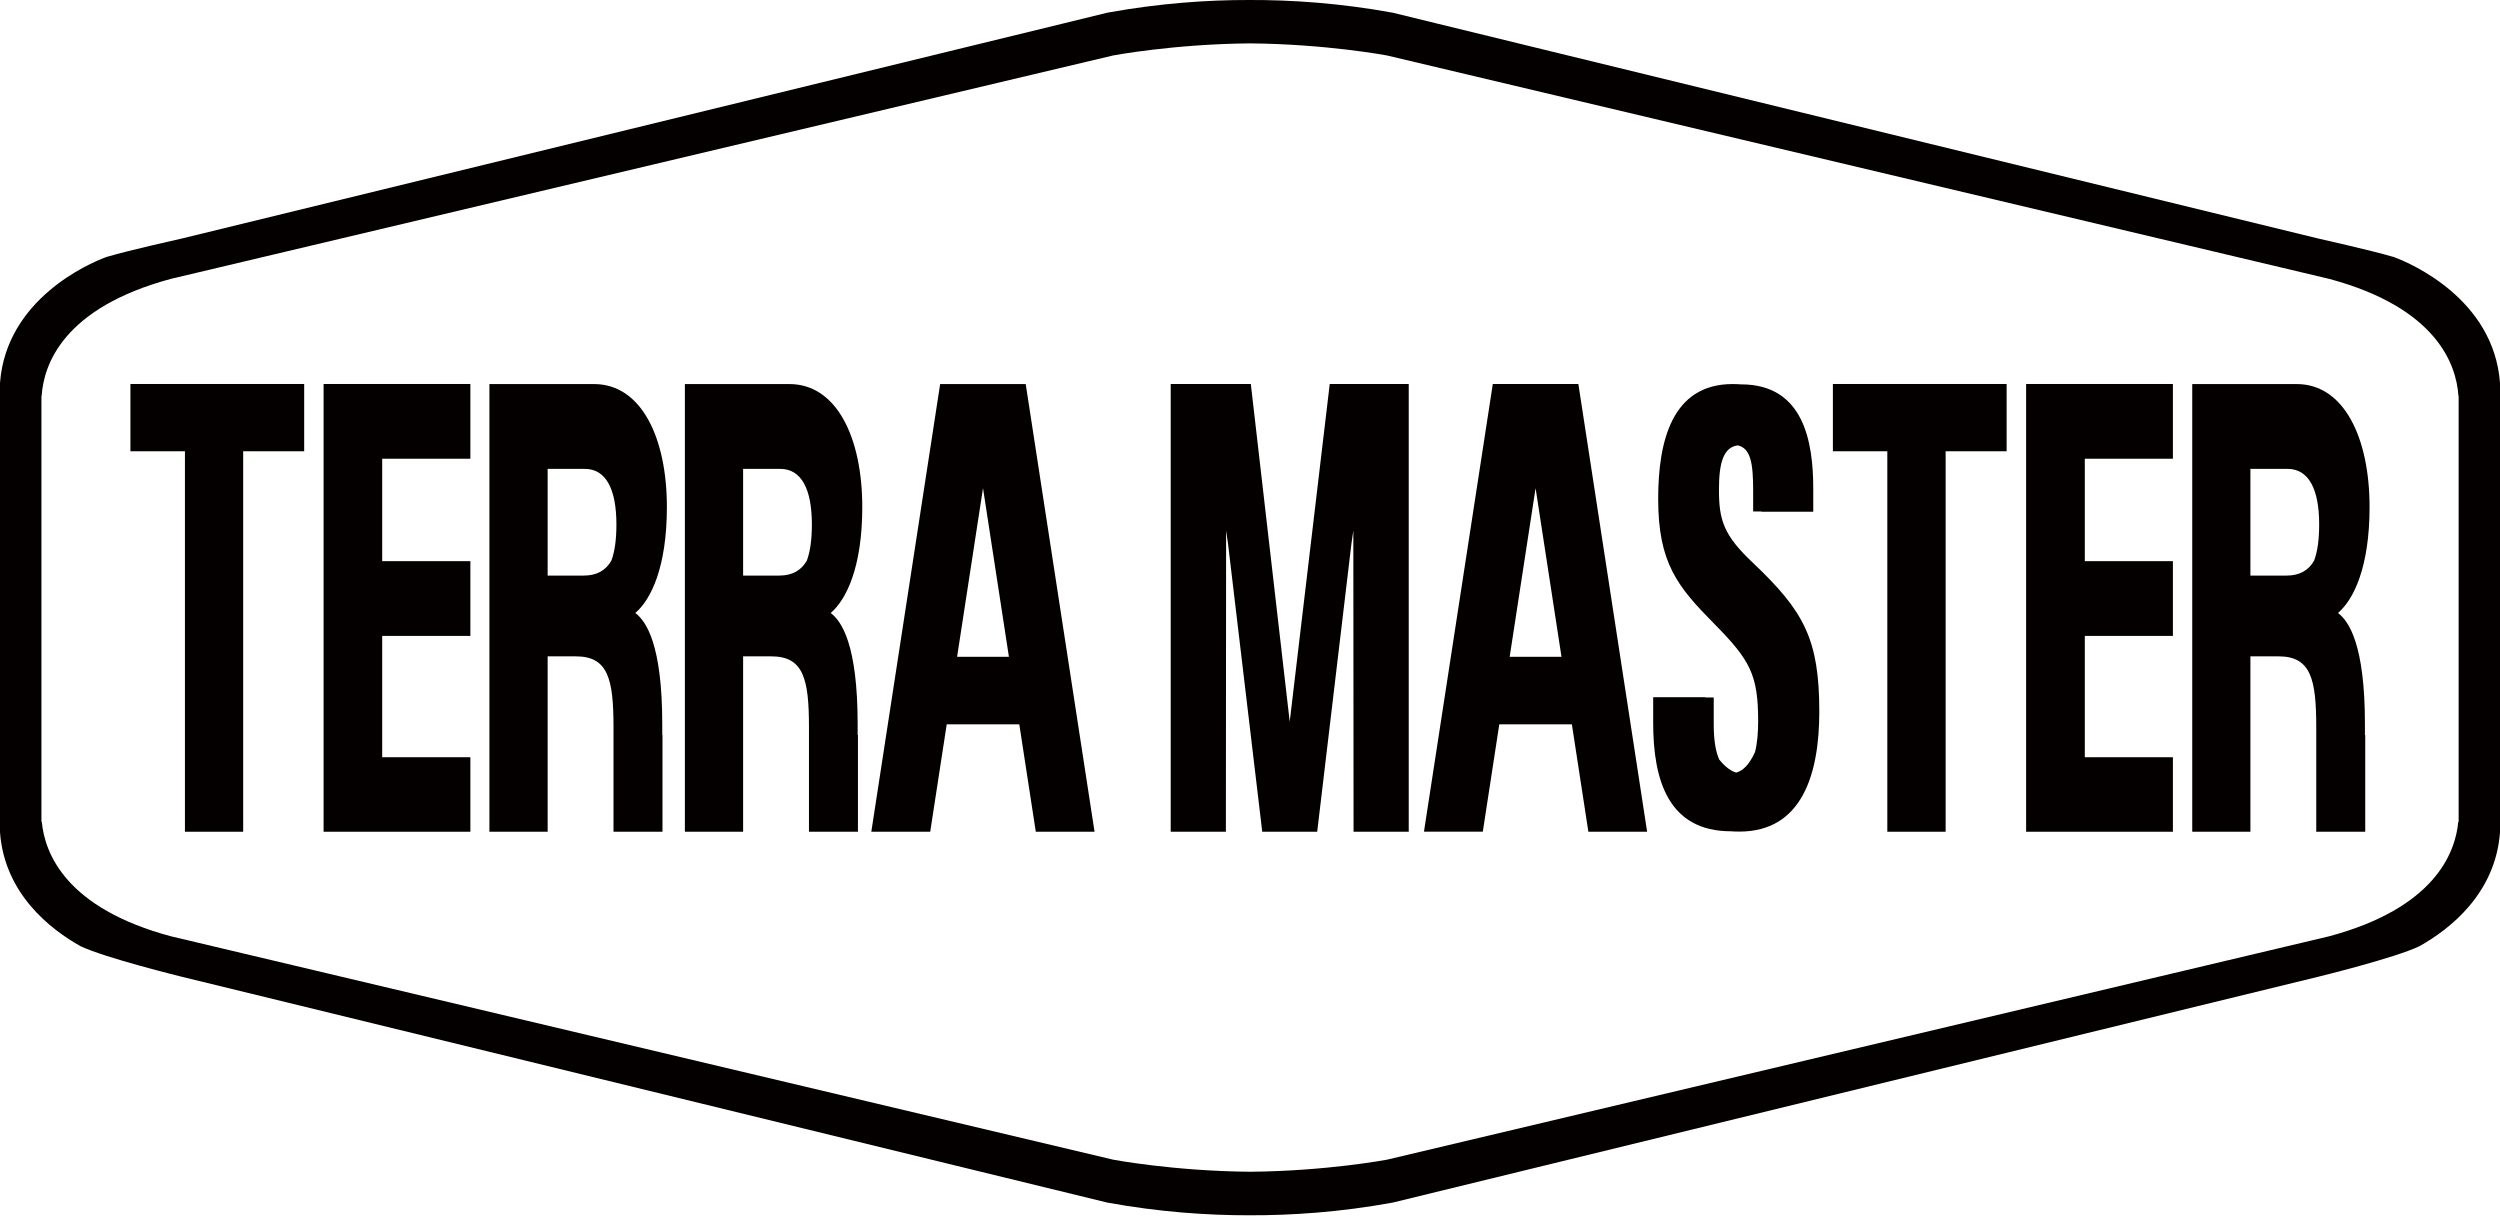
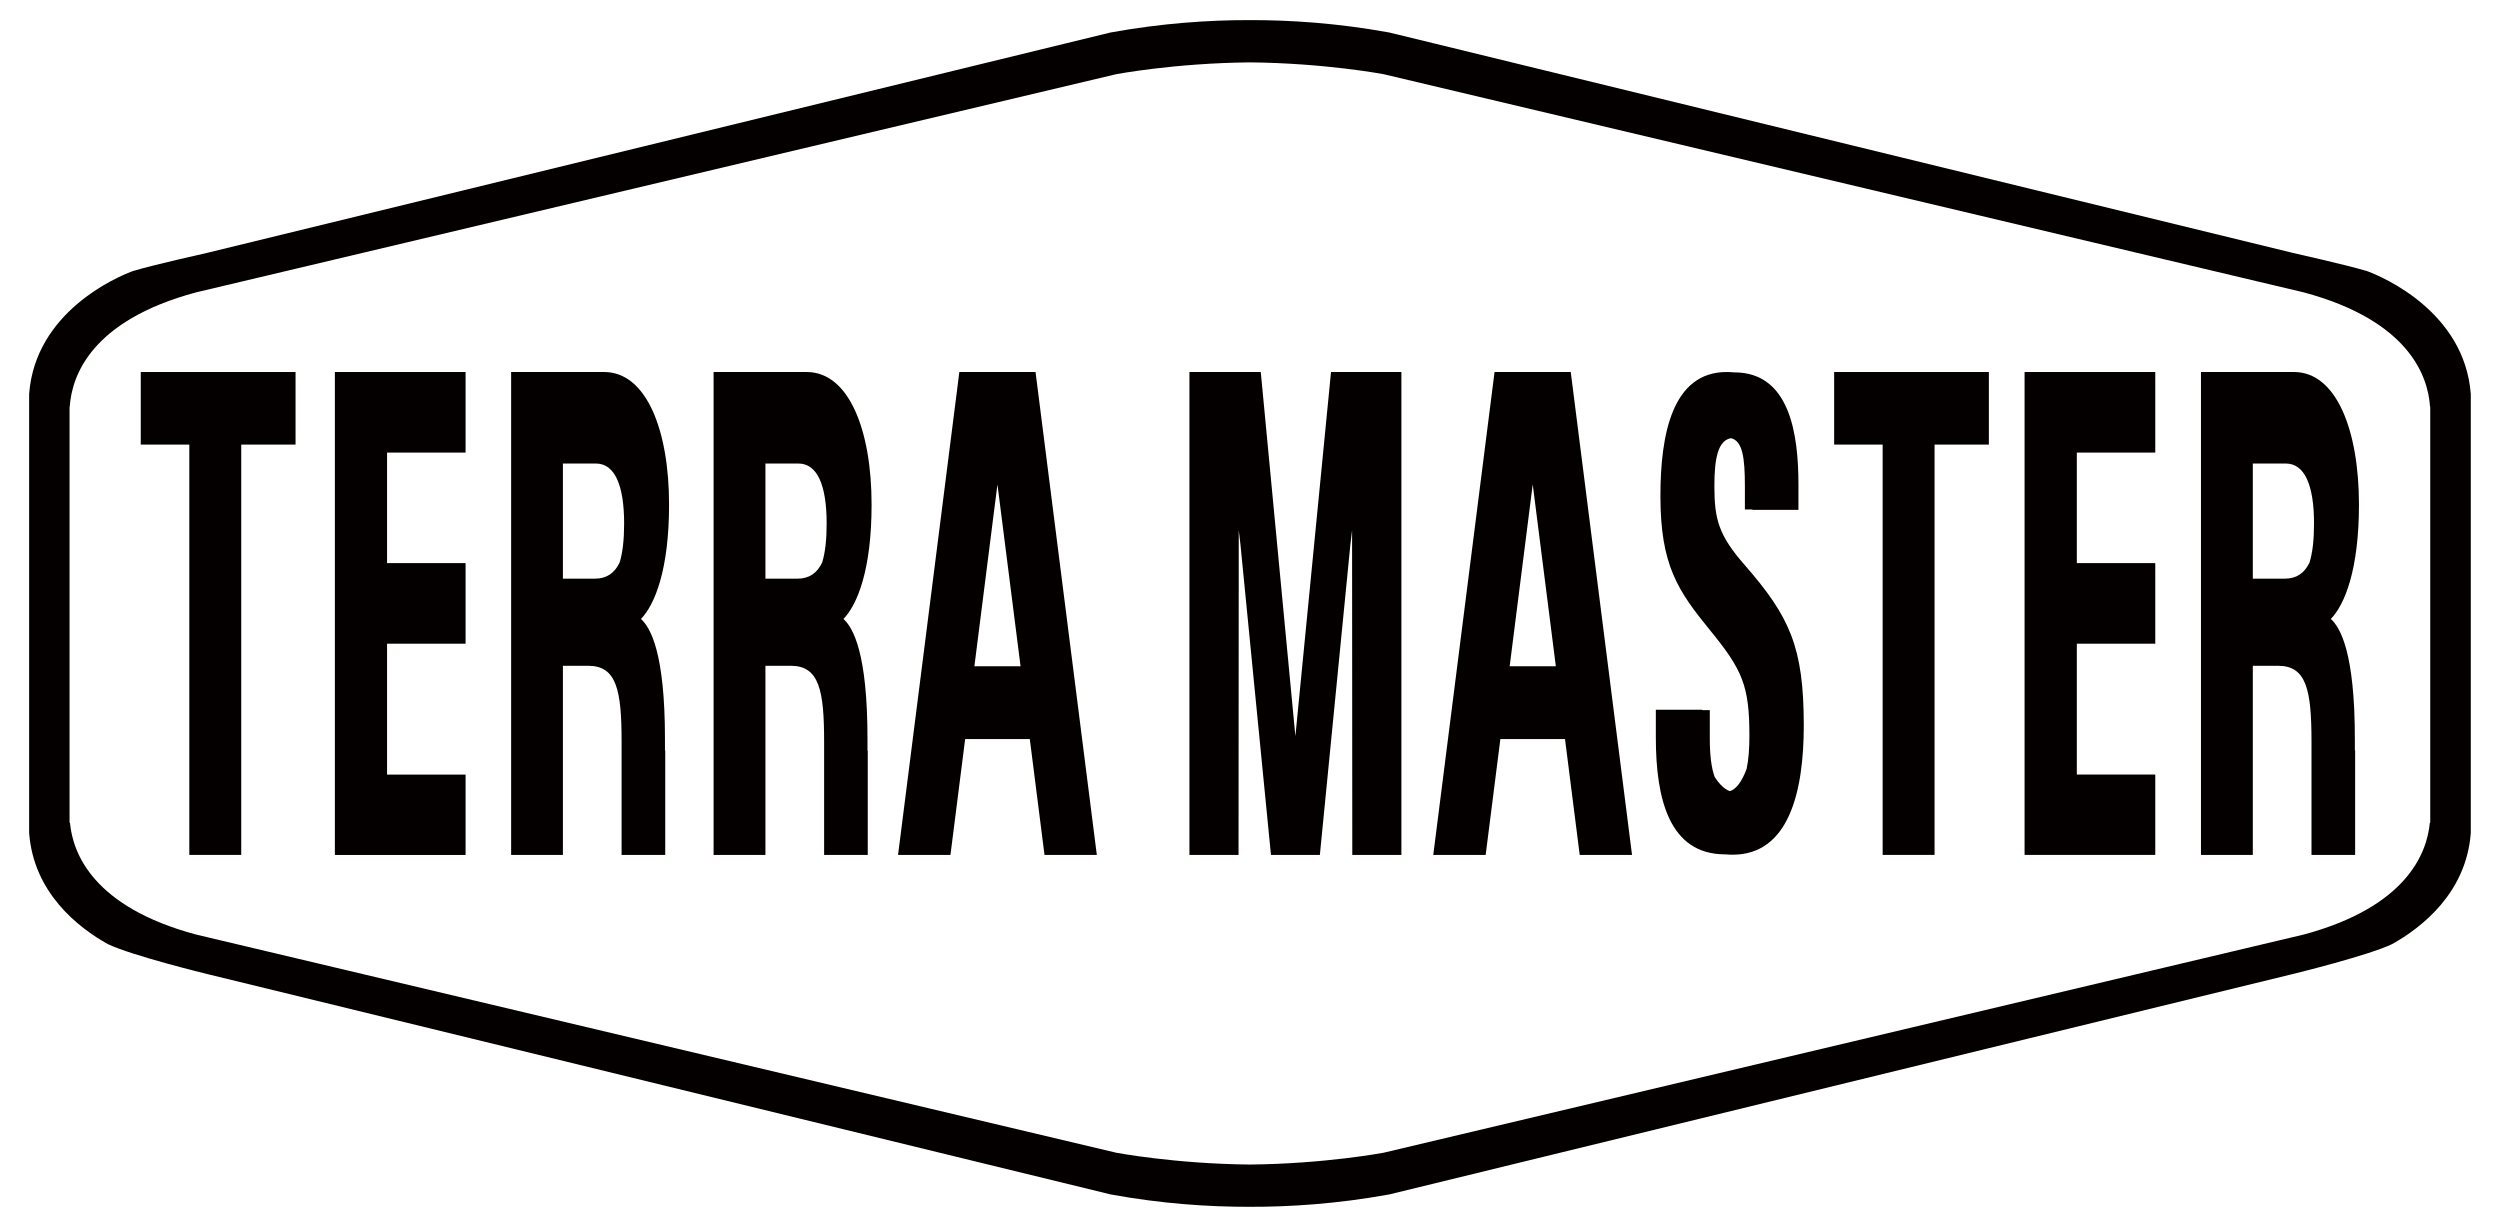
- <svg xmlns="http://www.w3.org/2000/svg" version="1.1" id="图层_1" x="0px" y="0px" viewBox="0 0 3348.4 1627.6" style="enable-background:new 0 0 3348.4 1627.6;" xml:space="preserve">
+ <svg xmlns="http://www.w3.org/2000/svg" version="1.1" id="图层_1" x="0px" y="0px" viewBox="0 0 3655.1 1776.8" style="enable-background:new 0 0 3655.1 1776.8;" xml:space="preserve">
  <style type="text/css">
	.st0{fill:#040000;}
	.st1{fill:#E71F19;}
+ 	.st2{fill:none;}
</style>
-   <path class="st0" d="M3208.1,345L3208.1,345C3208.1,344.9,3208.1,344.9,3208.1,345c-1.9-0.7-3-1.1-3-1.1l-1.7-0.4  c-25.3-7.6-98.7-24.1-98.7-24.1L1925.8,31.8L1865.3,17c-70.6-12.9-135.8-17.2-192.1-17c-55.8-0.1-120.3,4.3-190.1,17l-60.5,14.8  L243.8,319.4c0,0-73.4,16.4-98.7,24.1l-1.7,0.4c0,0-1.1,0.4-3,1.1c0,0,0,0,0,0l0,0C120.6,352.5,8.4,400,0,512.9v236.9v212v153  c6.1,82.3,67.5,129.9,107.9,152.5c32.8,15.7,134.4,40.6,136.7,41.2l1238.5,302.2c69.8,12.7,134.2,17.1,190.1,17  c56.3,0.2,121.5-4.1,192.1-17l1238.5-302.2c2.3-0.6,103.9-25.4,136.7-41.2c40.4-22.6,101.8-70.2,107.9-152.5v-153v-212V512.9  C3340.1,400,3227.9,352.5,3208.1,345z M3293,1091.7v9.1h-0.5c-4,42.5-32.5,115.5-172.8,153.2l-1261.9,299.2  c0,0-80.7,15.3-183.5,16.2c-102.7-0.9-183.4-16.2-183.4-16.2L228.8,1254C88.5,1216.3,60,1143.3,56,1100.8h-0.5v-9.1  c0-1.7,0-3.3,0-4.8V540.7c0-1.5,0-3.1,0-4.8v-5.8h0.3c2.8-42,29-117.8,173.1-156.6L1490.8,74.3c0,0,80.7-15.3,183.4-16.2  c102.7,0.9,183.5,16.2,183.5,16.2l1261.9,299.2c144,38.7,170.3,114.6,173.1,156.6h0.3v5.8c0,1.7,0,3.3,0,4.8v546.1  C3293,1088.4,3293,1090,3293,1091.7z" />
-   <path class="st0" d="M1660.2,823.4" />
-   <path class="st0" d="M1681.2,814.3" />
-   <path class="st0" d="M2263.6,976.4" />
-   <polygon class="st0" points="433.4,514.3 630,514.3 630,614.4 511.9,614.4 511.9,751.6 630,751.6 630,851.7 511.9,851.7   511.9,1014.2 630,1014.2 630,1114 433.4,1114 " />
-   <polygon class="st0" points="2713.7,514.3 2910.3,514.3 2910.3,614.4 2792.3,614.4 2792.3,751.6 2910.3,751.6 2910.3,851.7   2792.3,851.7 2792.3,1014.2 2910.3,1014.2 2910.3,1114 2713.7,1114 " />
-   <path class="st0" d="M2348.2,754.2c-39.8-37.4-45.9-57.5-45.9-98.5c0-35.9,6-56.6,25.2-59.2c17.2,3.9,20.6,23.9,20.6,59.9V685h11.3  v0.4h69.2v-31c0-63.1-12.9-139.5-96.5-139.6c-0.3,0-0.6,0-0.9,0c-3.4-0.3-6.8-0.4-10.5-0.4c-81.7-0.1-99.8,77.2-99.8,153.8  c0,86,26,117.6,74.8,167c48.6,49.2,59.1,68.6,59.1,131c0,15.1-1.2,29.4-4.2,41.1c-8.1,17.8-17,25.5-25.3,27.5  c-10.3-3.1-18.8-12.6-22.7-17.6c-5-11.3-7.3-27-7.3-47.1v-35.9H2284v-0.4h-69.8v34.5c0,76.6,20.4,145.1,104.2,145.1c0,0,0.1,0,0.1,0  c3.6,0.3,7.4,0.4,11.2,0.4c84.5,0,107-78.1,107-160.6C2436.7,855.9,2416,818.6,2348.2,754.2z" />
-   <path class="st0" d="M1237,991.3" />
-   <path class="st1" d="M1681.2,814.3" />
-   <path class="st0" d="M733.5,1114V879.1h37.9c43,0,50.3,30.4,50.3,94.6v8.6c0,1,0,1.8,0,2.8l0,0V1114h65.6V984.4H887v-14.2  c0-107.4-21.7-138.3-36.1-149.2c21-17.9,42.3-61.4,42.3-141.9c0-92.6-34.1-164.7-97.6-164.7H670.3h-2.6h-12.2V1114H733.5z   M733.5,628h49.7c28.2,0,42.4,26.7,42.4,74.5c0,20.1-2.2,36.2-6.8,48.5c-7.6,13.1-19.6,19.9-36.8,19.9h-48.5V628z" />
-   <path class="st0" d="M995.3,1114V879.1h37.9c43,0,50.3,30.4,50.3,94.6v8.6c0,1,0,1.8,0,2.8l0,0V1114h65.6V984.4h-0.4v-14.2  c0-107.4-21.7-138.3-36.1-149.2c21-17.9,42.3-61.4,42.3-141.9c0-92.6-34.1-164.7-97.6-164.7H932.1h-2.6h-12.2V1114H995.3z   M995.3,628h49.7c28.2,0,42.4,26.7,42.4,74.5c0,20.1-2.2,36.2-6.8,48.5c-7.6,13.1-19.6,19.9-36.8,19.9h-48.5V628z" />
-   <path class="st0" d="M1245.9,1114l22.1-143.9h97.2l22.1,143.9h78.7l-92.2-599.6h-114.6l-92.2,599.6H1245.9z M1316.6,653.8  l34.7,225.9h-69.4L1316.6,653.8z" />
-   <polygon class="st0" points="1641.9,1114 1642.2,712.4 1642.2,710.6 1644.8,728.6 1690.6,1114 1764.2,1114 1810,728.6 1812.6,710.6   1812.6,712.4 1812.9,1114 1886.8,1114 1886.8,514.3 1879.1,514.3 1875.2,514.3 1865.2,514.3 1781,514.3 1727.4,966.6 1675.3,514.3   1589.7,514.3 1579.6,514.3 1575.8,514.3 1568,514.3 1568,1114 " />
-   <path class="st0" d="M1986,1114l22.1-143.9h97.2l22.1,143.9h78.7L2114,514.3h-114.6l-92.2,599.6H1986z M2056.7,653.8l34.7,225.9  H2022L2056.7,653.8z" />
-   <path class="st0" d="M3014.1,1114V879.1h37.9c43,0,50.3,30.4,50.3,94.6v8.6c0,1,0,1.8,0,2.8l0,0V1114h65.6V984.4h-0.4v-14.2  c0-107.4-21.7-138.3-36.1-149.2c21-17.9,42.3-61.4,42.3-141.9c0-92.6-34.1-164.7-97.6-164.7H2951h-2.6h-12.2V1114H3014.1z   M3014.1,628h49.7c28.2,0,42.4,26.7,42.4,74.5c0,20.1-2.2,36.2-6.8,48.5c-7.6,13.1-19.6,19.9-36.8,19.9h-48.5V628z" />
-   <polygon class="st0" points="174.7,514.3 174.7,604.4 247.7,604.4 247.7,1114 325.7,1114 325.7,604.4 407.4,604.4 407.4,514.3 " />
-   <polygon class="st0" points="2687.6,514.3 2454.9,514.3 2454.9,604.4 2527.8,604.4 2527.8,1114 2605.9,1114 2605.9,604.4   2687.6,604.4 " />
+   <path class="st0" d="M3462.6,397.1L3462.6,397.1C3462.6,397.1,3462.6,397.1,3462.6,397.1c-2.1-0.8-3.2-1.2-3.2-1.2l-1.8-0.4  c-26.9-8.1-105.2-25.7-105.2-25.7L2095.6,63.2l-64.5-15.7c-75.3-13.7-144.8-18.3-204.8-18.1c-59.5-0.1-128.2,4.6-202.6,18.1  l-64.5,15.7L302.4,369.8c0,0-78.3,17.5-105.2,25.7l-1.8,0.4c0,0-1.1,0.4-3.2,1.2c0,0,0,0,0,0l0,0c-21.1,8-140.7,58.7-149.6,179  v252.5v226v163.1c6.5,87.8,71.9,138.5,115,162.6c35,16.8,143.3,43.3,145.8,43.9l1320.4,322.1c74.4,13.6,143.1,18.2,202.6,18.1  c60,0.2,129.5-4.4,204.8-18.1l1320.4-322.1c2.5-0.6,110.8-27.1,145.8-43.9c43.1-24.1,108.5-74.8,115-162.6v-163.1v-226V576.1  C3603.3,455.8,3483.7,405.1,3462.6,397.1z M3553.1,1193.2v9.7h-0.6c-4.2,45.3-34.6,123.1-184.2,163.4l-1345.3,319  c0,0-86.1,16.3-195.6,17.3c-109.5-1-195.6-17.3-195.6-17.3l-1345.3-319c-149.6-40.2-180-118-184.2-163.4h-0.6v-9.7  c0-1.8,0-3.5,0-5.2V605.8c0-1.6,0-3.4,0-5.2v-6.2h0.3c3-44.7,30.9-125.6,184.5-166.9l1345.3-319c0,0,86-16.3,195.6-17.3  c109.5,1,195.6,17.3,195.6,17.3l1345.3,319c153.6,41.3,181.5,122.2,184.5,166.9h0.3v6.2c0,1.8,0,3.5,0,5.2V1188  C3553.1,1189.6,3553.1,1191.4,3553.1,1193.2z" />
+   <g>
+     <path class="st0" d="M1811.2,907.8" />
+     <path class="st0" d="M1831.5,897" />
+     <path class="st0" d="M2397.8,1087.9" />
+     <polygon class="st0" points="489.6,543.9 680.7,543.9 680.7,661.7 565.9,661.7 565.9,823.3 680.7,823.3 680.7,941.1 565.9,941.1    565.9,1132.5 680.7,1132.5 680.7,1250 489.6,1250  " />
+     <polygon class="st0" points="2960,543.9 3151.1,543.9 3151.1,661.7 3036.4,661.7 3036.4,823.3 3151.1,823.3 3151.1,941.1    3036.4,941.1 3036.4,1132.4 3151.1,1132.4 3151.1,1249.9 2960,1249.9  " />
+     <path class="st0" d="M2551.1,826.4c-38.7-44-44.6-67.7-44.6-116c0-42.3,5.9-66.6,24.5-69.8c16.7,4.6,20.1,28.1,20.1,70.6v33.7h11   v0.5h67.3v-36.6c0-74.2-12.5-164.3-93.8-164.4c-0.3,0-0.6,0-0.8,0c-3.3-0.3-6.7-0.5-10.2-0.5c-79.5-0.1-97,90.9-97,181.1   c0,101.3,25.3,138.5,72.7,196.6c47.2,57.9,57.4,80.7,57.4,154.3c0,17.7-1.1,34.6-4.1,48.4c-7.9,21-16.5,30-24.6,32.4   c-10-3.6-18.3-14.8-22.1-20.8c-4.8-13.3-7.1-31.8-7.1-55.4v-42.3h-11v-0.5h-67.9v40.6c0,90.1,19.8,170.8,101.3,170.8   c0,0,0.1,0,0.1,0c3.5,0.3,7.1,0.5,10.9,0.5c82.2,0,104-92,104-189.1C2637.1,946.1,2617,902.1,2551.1,826.4z" />
+     <path class="st0" d="M1399.6,1105.5" />
+     <path class="st1" d="M1831.5,897" />
+     <path class="st0" d="M823,1249.9V973.4h36.9c41.8,0,48.9,35.8,48.9,111.4v10.1c0,1.1,0,2.2,0,3.3l0,0v151.7h63.8v-152.6h-0.4v-16.7   c0-126.4-21.1-162.8-35.1-175.7c20.4-21,41.1-72.3,41.1-167.1c0-109.1-33.2-193.9-94.9-193.9H761.6h-2.5h-11.8v706H823z M823,677.7   h48.3c27.4,0,41.2,31.5,41.2,87.7c0,23.7-2.1,42.6-6.6,57.1c-7.4,15.4-19,23.5-35.8,23.5H823V677.7z" />
+     <path class="st0" d="M1119.1,1249.9V973.4h36.9c41.8,0,48.9,35.8,48.9,111.4v10.1c0,1.1,0,2.2,0,3.3l0,0v151.7h63.8v-152.6h-0.4   v-16.7c0-126.4-21.1-162.8-35.1-175.7c20.4-21,41.1-72.3,41.1-167.1c0-109.1-33.2-193.9-94.9-193.9h-121.8h-2.5h-11.8v706H1119.1z    M1119.1,677.7h48.3c27.4,0,41.2,31.5,41.2,87.7c0,23.7-2.1,42.6-6.6,57.1c-7.4,15.4-19,23.5-35.8,23.5h-47.1V677.7z" />
+     <path class="st0" d="M1389.6,1249.9l21.5-169.4h94.5l21.5,169.4h76.5l-89.6-706h-111.4l-89.6,706H1389.6z M1458.3,708.2l33.8,265.9   h-67.5L1458.3,708.2z" />
+     <polygon class="st0" points="1810.8,1249.9 1811.1,777.1 1811.1,775 1813.6,796.2 1858.2,1249.9 1929.7,1249.9 1974.3,796.2    1976.8,775 1976.8,777.1 1977.1,1249.9 2048.9,1249.9 2048.9,543.9 2041.4,543.9 2037.6,543.9 2027.9,543.9 1946,543.9    1893.9,1076.4 1843.3,543.9 1760,543.9 1750.3,543.9 1746.5,543.9 1739,543.9 1739,1249.9  " />
+     <path class="st0" d="M2172.1,1249.9l21.5-169.4h94.5l21.5,169.4h76.5l-89.6-706h-111.4l-89.6,706H2172.1z M2240.9,708.2l33.8,265.9   h-67.5L2240.9,708.2z" />
+     <path class="st0" d="M3293.7,1249.9V973.4h36.9c41.8,0,48.9,35.8,48.9,111.4v10.1c0,1.1,0,2.2,0,3.3l0,0v151.7h63.8v-152.6h-0.4   v-16.7c0-126.4-21.1-162.8-35.1-175.7c20.4-21,41.1-72.3,41.1-167.1c0-109.1-33.2-193.9-94.9-193.9h-121.8h-2.5h-11.8v706H3293.7z    M3293.7,677.7h48.3c27.4,0,41.2,31.5,41.2,87.7c0,23.7-2.1,42.6-6.6,57.1c-7.4,15.4-19,23.5-35.8,23.5h-47.1V677.7z" />
+     <polygon class="st0" points="205.8,543.9 205.8,650 276.8,650 276.8,1249.9 352.7,1249.9 352.7,650 432.1,650 432.1,543.9  " />
+     <polygon class="st0" points="2907.8,543.9 2681.6,543.9 2681.6,650 2752.5,650 2752.5,1249.9 2828.4,1249.9 2828.4,650 2907.8,650     " />
+   </g>
+   <line class="st2" x1="7.4" y1="896.9" x2="3647.4" y2="896.9" />
</svg>
